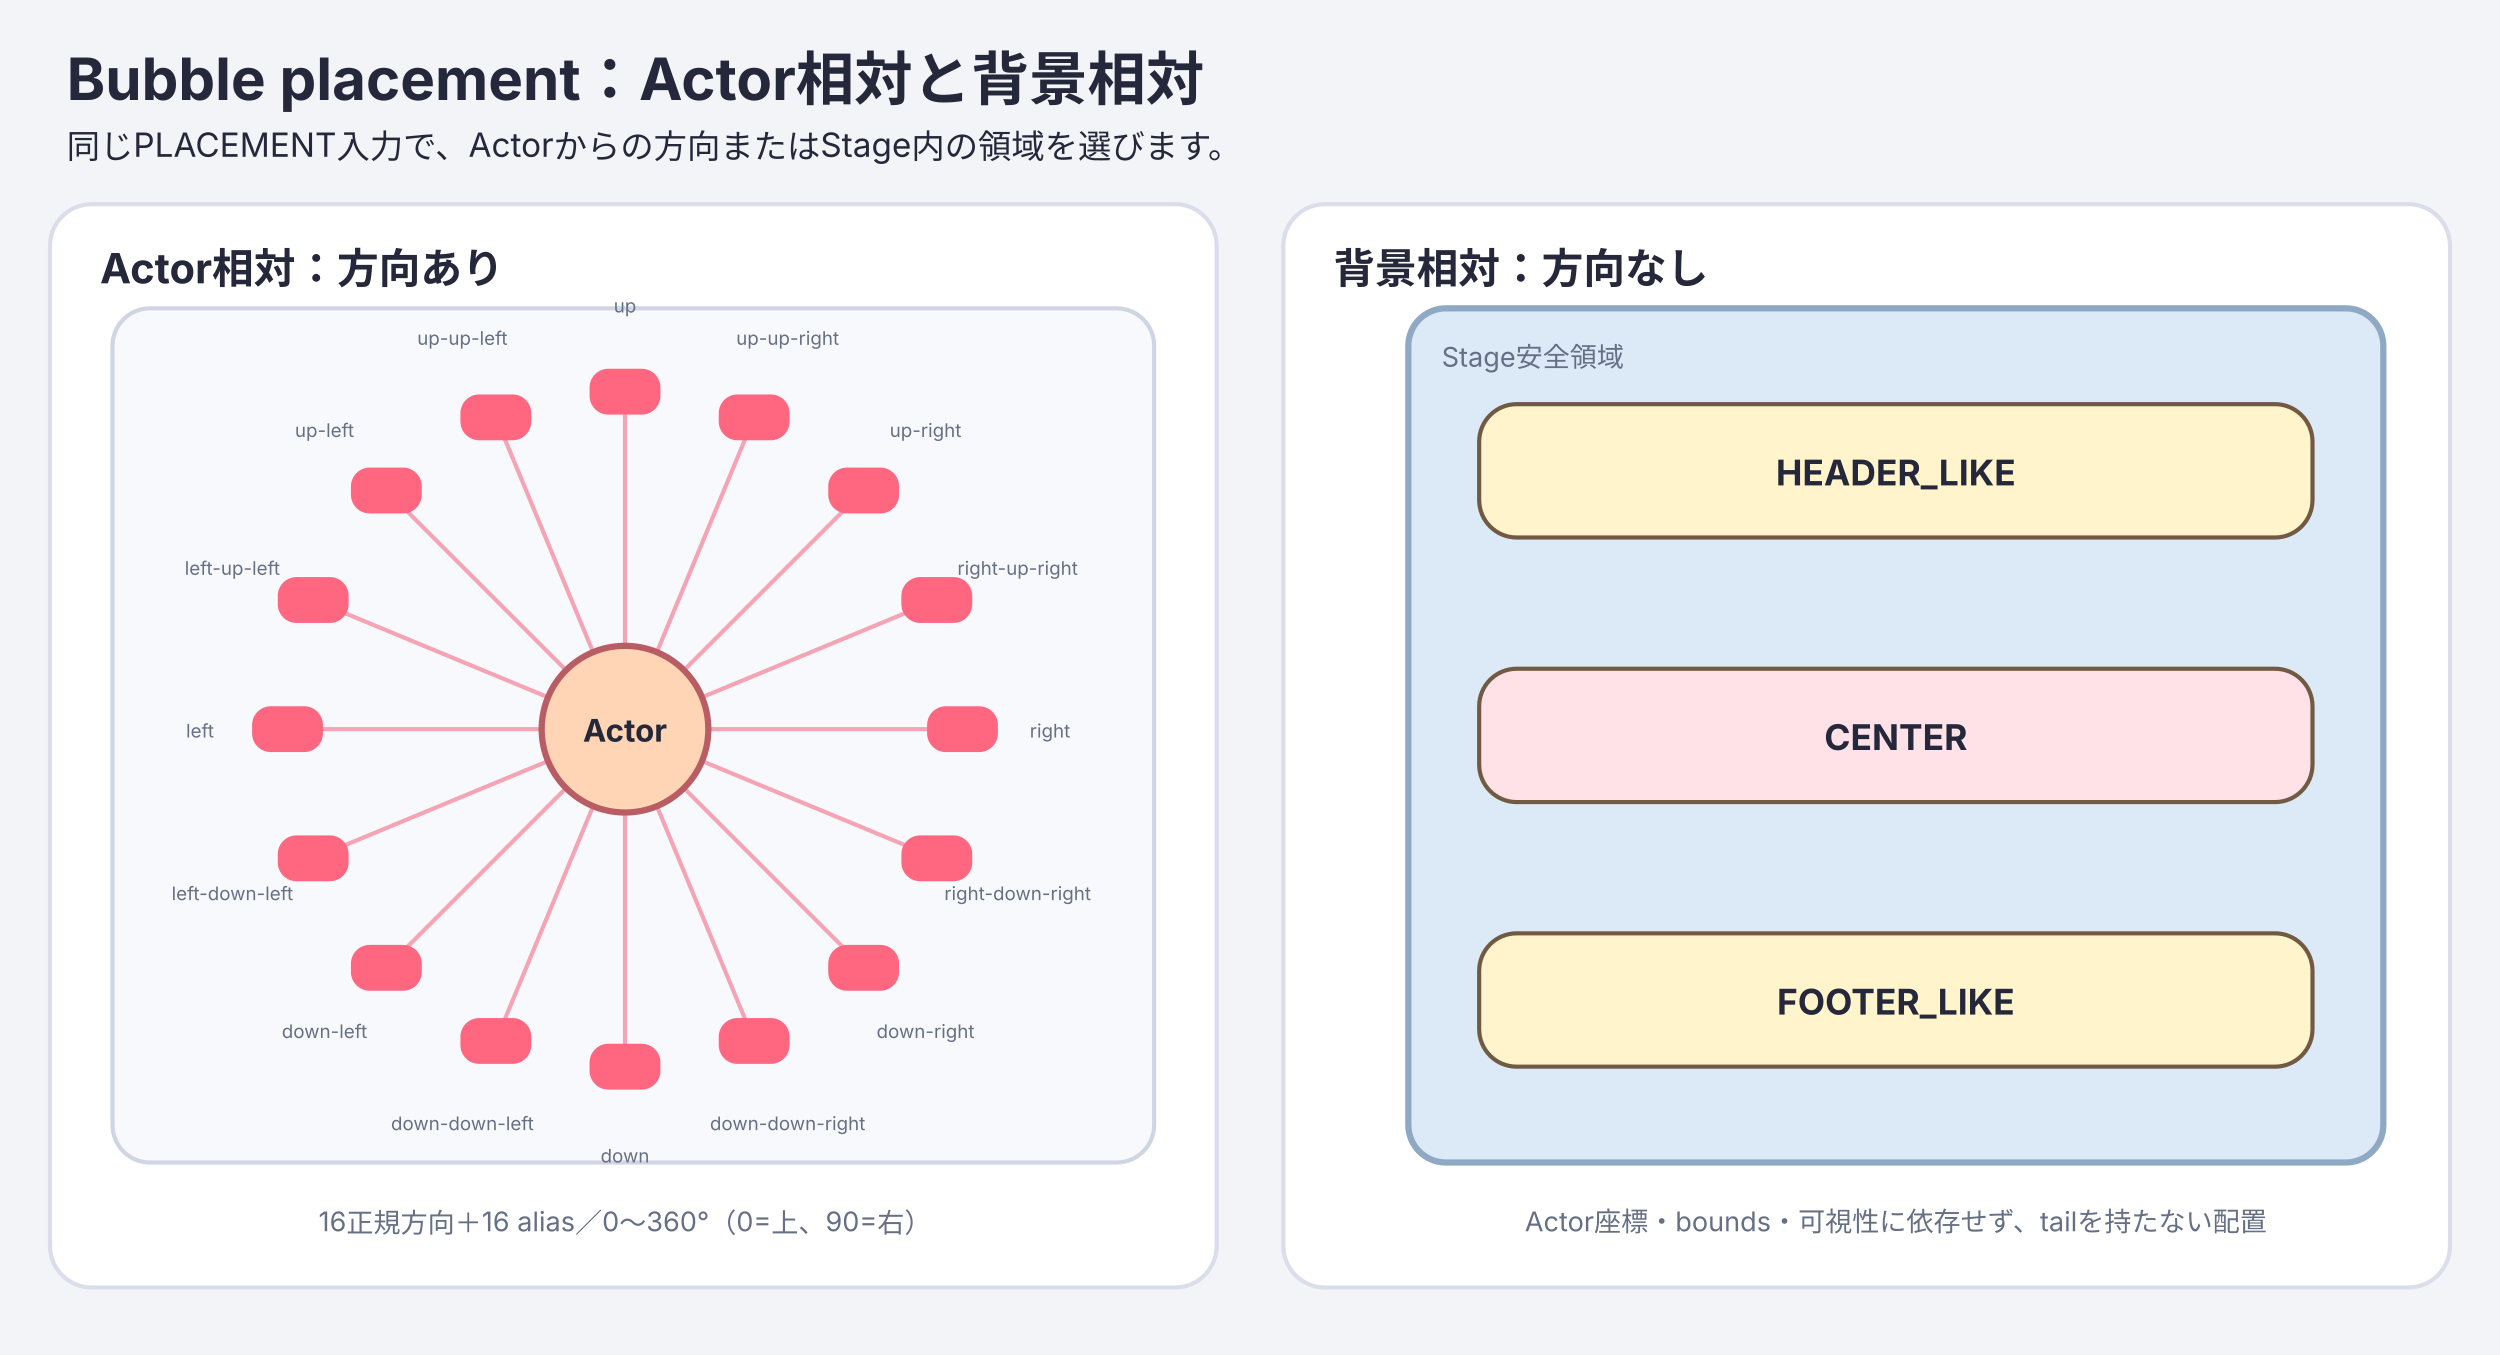
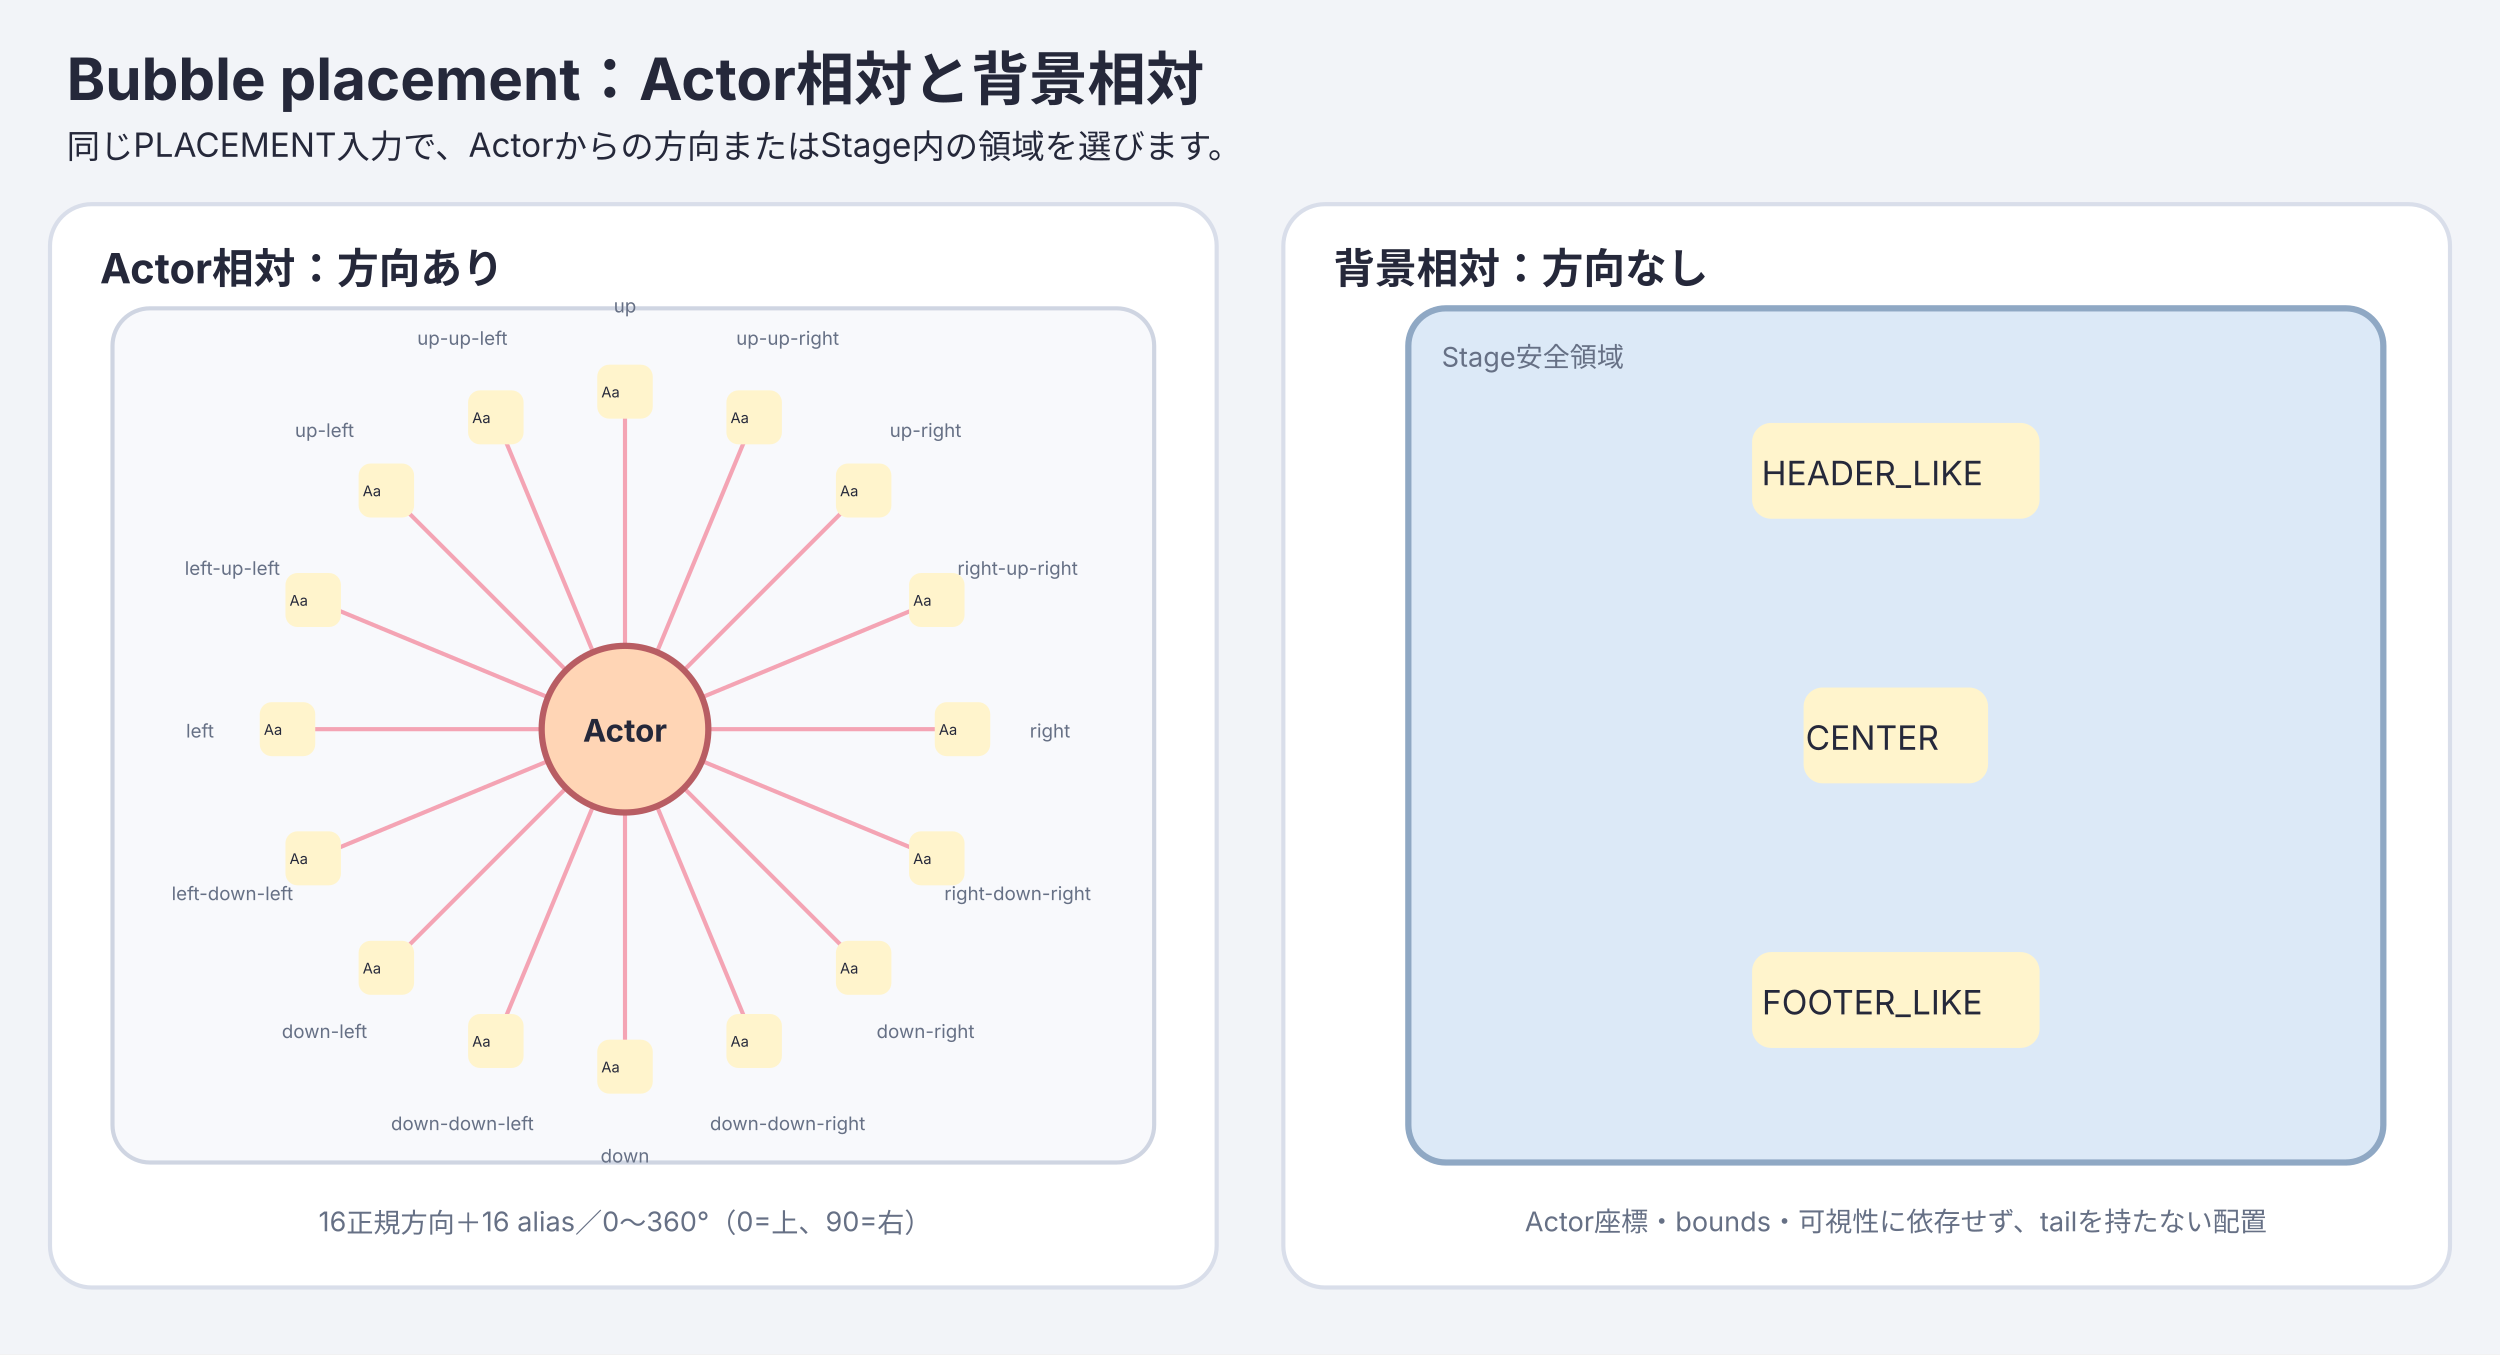
<svg xmlns="http://www.w3.org/2000/svg" width="1200" height="650" viewBox="0 0 1200 650" role="img" aria-labelledby="title description">
  <style>
    text { font-family: -apple-system, BlinkMacSystemFont, "Hiragino Sans", "Noto Sans JP", sans-serif; }
    .heading { fill: #25283a; font-size: 28px; font-weight: 700; }
    .subheading { fill: #25283a; font-size: 20px; font-weight: 700; }
    .body { fill: #25283a; font-size: 16px; }
    .small { fill: #667085; font-size: 13px; }
    .block-text { fill: #ffffff; font-size: 13px; font-weight: 600; }
    .input-text { fill: #25283a; font-size: 13px; font-weight: 500; }
  </style>
  <rect width="1200" height="650" fill="#f2f4f8" />
  <text x="32" y="48" class="heading">Bubble placement：Actor相対と背景相対</text>
  <text x="32" y="76" class="body">同じPLACEMENT入力で、Actorからの方向またはStage内の領域を選びます。</text>
  <g>
    <rect x="24" y="98" width="560" height="520" rx="20" fill="#ffffff" stroke="#d9deea" stroke-width="2" />
    <text x="48" y="136" class="subheading">Actor相対：方向あり</text>
  </g>
  <rect x="54" y="148" width="500" height="410" rx="18" fill="#f8f9fc" stroke="#cfd5e2" stroke-width="2" />
  <g>
    <path d="M 300 350 L 300 188" stroke="#f4a4b4" stroke-width="2" />
-     <rect x="283" y="177" width="34" height="22" rx="9" fill="#ff6680" />
+     <svg x="286.68" y="175.04" width="26.64" height="25.92" viewBox="0 0 37 36" data-renderer="turbowarp-svg-text" overflow="visible">
+       <rect width="37" height="36" rx="8" fill="#fff4cc" />
+       <text xml:space="preserve" fill="#25283a" font-family="Noto Sans JP" font-size="9.8" text-anchor="middle">
+         <tspan x="18.5" y="21.8">Aa</tspan>
+       </text>
+     </svg>
    <text x="300" y="150" text-anchor="middle" style="fill:#667085;font-size:9px">up</text>
  </g>
  <g>
    <path d="M 300 350 L 361.995 200.332" stroke="#f4a4b4" stroke-width="2" />
-     <rect x="344.995" y="189.332" width="34" height="22" rx="9" fill="#ff6680" />
+     <svg x="348.675" y="187.372" width="26.64" height="25.92" viewBox="0 0 37 36" data-renderer="turbowarp-svg-text" overflow="visible">
+       <rect width="37" height="36" rx="8" fill="#fff4cc" />
+       <text xml:space="preserve" fill="#25283a" font-family="Noto Sans JP" font-size="9.8" text-anchor="middle">
+         <tspan x="18.5" y="21.8">Aa</tspan>
+       </text>
+     </svg>
    <text x="378.067" y="165.529" text-anchor="middle" style="fill:#667085;font-size:9px">up-up-right</text>
  </g>
  <g>
    <path d="M 300 350 L 414.551 235.449" stroke="#f4a4b4" stroke-width="2" />
-     <rect x="397.551" y="224.449" width="34" height="22" rx="9" fill="#ff6680" />
+     <svg x="401.231" y="222.489" width="26.64" height="25.92" viewBox="0 0 37 36" data-renderer="turbowarp-svg-text" overflow="visible">
+       <rect width="37" height="36" rx="8" fill="#fff4cc" />
+       <text xml:space="preserve" fill="#25283a" font-family="Noto Sans JP" font-size="9.8" text-anchor="middle">
+         <tspan x="18.5" y="21.8">Aa</tspan>
+       </text>
+     </svg>
    <text x="444.25" y="209.75" text-anchor="middle" style="fill:#667085;font-size:9px">up-right</text>
  </g>
  <g>
    <path d="M 300 350 L 449.668 288.005" stroke="#f4a4b4" stroke-width="2" />
-     <rect x="432.668" y="277.005" width="34" height="22" rx="9" fill="#ff6680" />
+     <svg x="436.348" y="275.045" width="26.64" height="25.92" viewBox="0 0 37 36" data-renderer="turbowarp-svg-text" overflow="visible">
+       <rect width="37" height="36" rx="8" fill="#fff4cc" />
+       <text xml:space="preserve" fill="#25283a" font-family="Noto Sans JP" font-size="9.8" text-anchor="middle">
+         <tspan x="18.5" y="21.8">Aa</tspan>
+       </text>
+     </svg>
    <text x="488.471" y="275.933" text-anchor="middle" style="fill:#667085;font-size:9px">right-up-right</text>
  </g>
  <g>
    <path d="M 300 350 L 462 350" stroke="#f4a4b4" stroke-width="2" />
-     <rect x="445" y="339" width="34" height="22" rx="9" fill="#ff6680" />
+     <svg x="448.68" y="337.04" width="26.64" height="25.92" viewBox="0 0 37 36" data-renderer="turbowarp-svg-text" overflow="visible">
+       <rect width="37" height="36" rx="8" fill="#fff4cc" />
+       <text xml:space="preserve" fill="#25283a" font-family="Noto Sans JP" font-size="9.8" text-anchor="middle">
+         <tspan x="18.5" y="21.8">Aa</tspan>
+       </text>
+     </svg>
    <text x="504" y="354" text-anchor="middle" style="fill:#667085;font-size:9px">right</text>
  </g>
  <g>
    <path d="M 300 350 L 449.668 411.995" stroke="#f4a4b4" stroke-width="2" />
-     <rect x="432.668" y="400.995" width="34" height="22" rx="9" fill="#ff6680" />
+     <svg x="436.348" y="399.035" width="26.64" height="25.92" viewBox="0 0 37 36" data-renderer="turbowarp-svg-text" overflow="visible">
+       <rect width="37" height="36" rx="8" fill="#fff4cc" />
+       <text xml:space="preserve" fill="#25283a" font-family="Noto Sans JP" font-size="9.8" text-anchor="middle">
+         <tspan x="18.5" y="21.8">Aa</tspan>
+       </text>
+     </svg>
    <text x="488.471" y="432.067" text-anchor="middle" style="fill:#667085;font-size:9px">right-down-right</text>
  </g>
  <g>
    <path d="M 300 350 L 414.551 464.551" stroke="#f4a4b4" stroke-width="2" />
-     <rect x="397.551" y="453.551" width="34" height="22" rx="9" fill="#ff6680" />
+     <svg x="401.231" y="451.591" width="26.64" height="25.92" viewBox="0 0 37 36" data-renderer="turbowarp-svg-text" overflow="visible">
+       <rect width="37" height="36" rx="8" fill="#fff4cc" />
+       <text xml:space="preserve" fill="#25283a" font-family="Noto Sans JP" font-size="9.8" text-anchor="middle">
+         <tspan x="18.5" y="21.8">Aa</tspan>
+       </text>
+     </svg>
    <text x="444.25" y="498.25" text-anchor="middle" style="fill:#667085;font-size:9px">down-right</text>
  </g>
  <g>
    <path d="M 300 350 L 361.995 499.668" stroke="#f4a4b4" stroke-width="2" />
-     <rect x="344.995" y="488.668" width="34" height="22" rx="9" fill="#ff6680" />
+     <svg x="348.675" y="486.708" width="26.64" height="25.92" viewBox="0 0 37 36" data-renderer="turbowarp-svg-text" overflow="visible">
+       <rect width="37" height="36" rx="8" fill="#fff4cc" />
+       <text xml:space="preserve" fill="#25283a" font-family="Noto Sans JP" font-size="9.8" text-anchor="middle">
+         <tspan x="18.5" y="21.8">Aa</tspan>
+       </text>
+     </svg>
    <text x="378.067" y="542.471" text-anchor="middle" style="fill:#667085;font-size:9px">down-down-right</text>
  </g>
  <g>
    <path d="M 300 350 L 300 512" stroke="#f4a4b4" stroke-width="2" />
-     <rect x="283" y="501" width="34" height="22" rx="9" fill="#ff6680" />
+     <svg x="286.68" y="499.04" width="26.64" height="25.92" viewBox="0 0 37 36" data-renderer="turbowarp-svg-text" overflow="visible">
+       <rect width="37" height="36" rx="8" fill="#fff4cc" />
+       <text xml:space="preserve" fill="#25283a" font-family="Noto Sans JP" font-size="9.8" text-anchor="middle">
+         <tspan x="18.5" y="21.8">Aa</tspan>
+       </text>
+     </svg>
    <text x="300" y="558" text-anchor="middle" style="fill:#667085;font-size:9px">down</text>
  </g>
  <g>
    <path d="M 300 350 L 238.005 499.668" stroke="#f4a4b4" stroke-width="2" />
-     <rect x="221.005" y="488.668" width="34" height="22" rx="9" fill="#ff6680" />
+     <svg x="224.685" y="486.708" width="26.64" height="25.92" viewBox="0 0 37 36" data-renderer="turbowarp-svg-text" overflow="visible">
+       <rect width="37" height="36" rx="8" fill="#fff4cc" />
+       <text xml:space="preserve" fill="#25283a" font-family="Noto Sans JP" font-size="9.8" text-anchor="middle">
+         <tspan x="18.5" y="21.8">Aa</tspan>
+       </text>
+     </svg>
    <text x="221.933" y="542.471" text-anchor="middle" style="fill:#667085;font-size:9px">down-down-left</text>
  </g>
  <g>
    <path d="M 300 350 L 185.449 464.551" stroke="#f4a4b4" stroke-width="2" />
-     <rect x="168.449" y="453.551" width="34" height="22" rx="9" fill="#ff6680" />
+     <svg x="172.129" y="451.591" width="26.64" height="25.92" viewBox="0 0 37 36" data-renderer="turbowarp-svg-text" overflow="visible">
+       <rect width="37" height="36" rx="8" fill="#fff4cc" />
+       <text xml:space="preserve" fill="#25283a" font-family="Noto Sans JP" font-size="9.8" text-anchor="middle">
+         <tspan x="18.5" y="21.8">Aa</tspan>
+       </text>
+     </svg>
    <text x="155.75" y="498.25" text-anchor="middle" style="fill:#667085;font-size:9px">down-left</text>
  </g>
  <g>
    <path d="M 300 350 L 150.332 411.995" stroke="#f4a4b4" stroke-width="2" />
-     <rect x="133.332" y="400.995" width="34" height="22" rx="9" fill="#ff6680" />
+     <svg x="137.012" y="399.035" width="26.64" height="25.92" viewBox="0 0 37 36" data-renderer="turbowarp-svg-text" overflow="visible">
+       <rect width="37" height="36" rx="8" fill="#fff4cc" />
+       <text xml:space="preserve" fill="#25283a" font-family="Noto Sans JP" font-size="9.8" text-anchor="middle">
+         <tspan x="18.5" y="21.8">Aa</tspan>
+       </text>
+     </svg>
    <text x="111.529" y="432.067" text-anchor="middle" style="fill:#667085;font-size:9px">left-down-left</text>
  </g>
  <g>
    <path d="M 300 350 L 138 350" stroke="#f4a4b4" stroke-width="2" />
-     <rect x="121" y="339" width="34" height="22" rx="9" fill="#ff6680" />
+     <svg x="124.68" y="337.04" width="26.64" height="25.92" viewBox="0 0 37 36" data-renderer="turbowarp-svg-text" overflow="visible">
+       <rect width="37" height="36" rx="8" fill="#fff4cc" />
+       <text xml:space="preserve" fill="#25283a" font-family="Noto Sans JP" font-size="9.8" text-anchor="middle">
+         <tspan x="18.5" y="21.8">Aa</tspan>
+       </text>
+     </svg>
    <text x="96" y="354" text-anchor="middle" style="fill:#667085;font-size:9px">left</text>
  </g>
  <g>
    <path d="M 300 350 L 150.332 288.005" stroke="#f4a4b4" stroke-width="2" />
-     <rect x="133.332" y="277.005" width="34" height="22" rx="9" fill="#ff6680" />
+     <svg x="137.012" y="275.045" width="26.64" height="25.92" viewBox="0 0 37 36" data-renderer="turbowarp-svg-text" overflow="visible">
+       <rect width="37" height="36" rx="8" fill="#fff4cc" />
+       <text xml:space="preserve" fill="#25283a" font-family="Noto Sans JP" font-size="9.8" text-anchor="middle">
+         <tspan x="18.5" y="21.8">Aa</tspan>
+       </text>
+     </svg>
    <text x="111.529" y="275.933" text-anchor="middle" style="fill:#667085;font-size:9px">left-up-left</text>
  </g>
  <g>
    <path d="M 300 350 L 185.449 235.449" stroke="#f4a4b4" stroke-width="2" />
-     <rect x="168.449" y="224.449" width="34" height="22" rx="9" fill="#ff6680" />
+     <svg x="172.129" y="222.489" width="26.64" height="25.92" viewBox="0 0 37 36" data-renderer="turbowarp-svg-text" overflow="visible">
+       <rect width="37" height="36" rx="8" fill="#fff4cc" />
+       <text xml:space="preserve" fill="#25283a" font-family="Noto Sans JP" font-size="9.8" text-anchor="middle">
+         <tspan x="18.5" y="21.8">Aa</tspan>
+       </text>
+     </svg>
    <text x="155.75" y="209.75" text-anchor="middle" style="fill:#667085;font-size:9px">up-left</text>
  </g>
  <g>
    <path d="M 300 350 L 238.005 200.332" stroke="#f4a4b4" stroke-width="2" />
-     <rect x="221.005" y="189.332" width="34" height="22" rx="9" fill="#ff6680" />
+     <svg x="224.685" y="187.372" width="26.64" height="25.92" viewBox="0 0 37 36" data-renderer="turbowarp-svg-text" overflow="visible">
+       <rect width="37" height="36" rx="8" fill="#fff4cc" />
+       <text xml:space="preserve" fill="#25283a" font-family="Noto Sans JP" font-size="9.8" text-anchor="middle">
+         <tspan x="18.5" y="21.8">Aa</tspan>
+       </text>
+     </svg>
    <text x="221.933" y="165.529" text-anchor="middle" style="fill:#667085;font-size:9px">up-up-left</text>
  </g>
  <circle cx="300" cy="350" r="40" fill="#ffd5b5" stroke="#b85d63" stroke-width="3" />
  <text x="300" y="356" text-anchor="middle" style="fill:#25283a;font-size:15px;font-weight:700">Actor</text>
  <text x="300" y="591" text-anchor="middle" class="small">16正規方向＋16 alias／0〜360°（0=上、90=右）</text>
  <g>
    <rect x="616" y="98" width="560" height="520" rx="20" fill="#ffffff" stroke="#d9deea" stroke-width="2" />
    <text x="640" y="136" class="subheading">背景相対：方向なし</text>
  </g>
  <rect x="676" y="148" width="468" height="410" rx="18" fill="#dce9f7" stroke="#8fa8c4" stroke-width="3" />
  <text x="692" y="176" class="small">Stage安全領域</text>
-   <g>
-     <rect x="710" y="194" width="400" height="64" rx="18" fill="#fff4cc" stroke="#725a42" stroke-width="2" />
-     <text x="910" y="233" text-anchor="middle" style="fill:#25283a;font-size:17px;font-weight:700">HEADER_LIKE</text>
-   </g>
-   <g>
-     <rect x="710" y="321" width="400" height="64" rx="18" fill="#ffe1e8" stroke="#725a42" stroke-width="2" />
-     <text x="910" y="360" text-anchor="middle" style="fill:#25283a;font-size:17px;font-weight:700">CENTER</text>
-   </g>
-   <g>
-     <rect x="710" y="448" width="400" height="64" rx="18" fill="#fff4cc" stroke="#725a42" stroke-width="2" />
-     <text x="910" y="487" text-anchor="middle" style="fill:#25283a;font-size:17px;font-weight:700">FOOTER_LIKE</text>
-   </g>
+   <svg x="841" y="203" width="138" height="46" viewBox="0 0 120 40" data-renderer="turbowarp-svg-text" overflow="visible">
+     <rect width="120" height="40" rx="8" fill="#fff4cc" />
+     <text xml:space="preserve" fill="#25283a" font-family="Noto Sans JP" font-size="14" text-anchor="middle">
+       <tspan x="60" y="26">HEADER_LIKE</tspan>
+     </text>
+   </svg>
+   <svg x="865.725" y="330" width="88.55" height="46" viewBox="0 0 77 40" data-renderer="turbowarp-svg-text" overflow="visible">
+     <rect width="77" height="40" rx="8" fill="#fff4cc" />
+     <text xml:space="preserve" fill="#25283a" font-family="Noto Sans JP" font-size="14" text-anchor="middle">
+       <tspan x="38.5" y="26">CENTER</tspan>
+     </text>
+   </svg>
+   <svg x="841" y="457" width="138" height="46" viewBox="0 0 120 40" data-renderer="turbowarp-svg-text" overflow="visible">
+     <rect width="120" height="40" rx="8" fill="#fff4cc" />
+     <text xml:space="preserve" fill="#25283a" font-family="Noto Sans JP" font-size="14" text-anchor="middle">
+       <tspan x="60" y="26">FOOTER_LIKE</tspan>
+     </text>
+   </svg>
  <text x="910" y="591" text-anchor="middle" class="small">Actor座標・bounds・可視性に依存せず、tailを持たない配置</text>
</svg>
